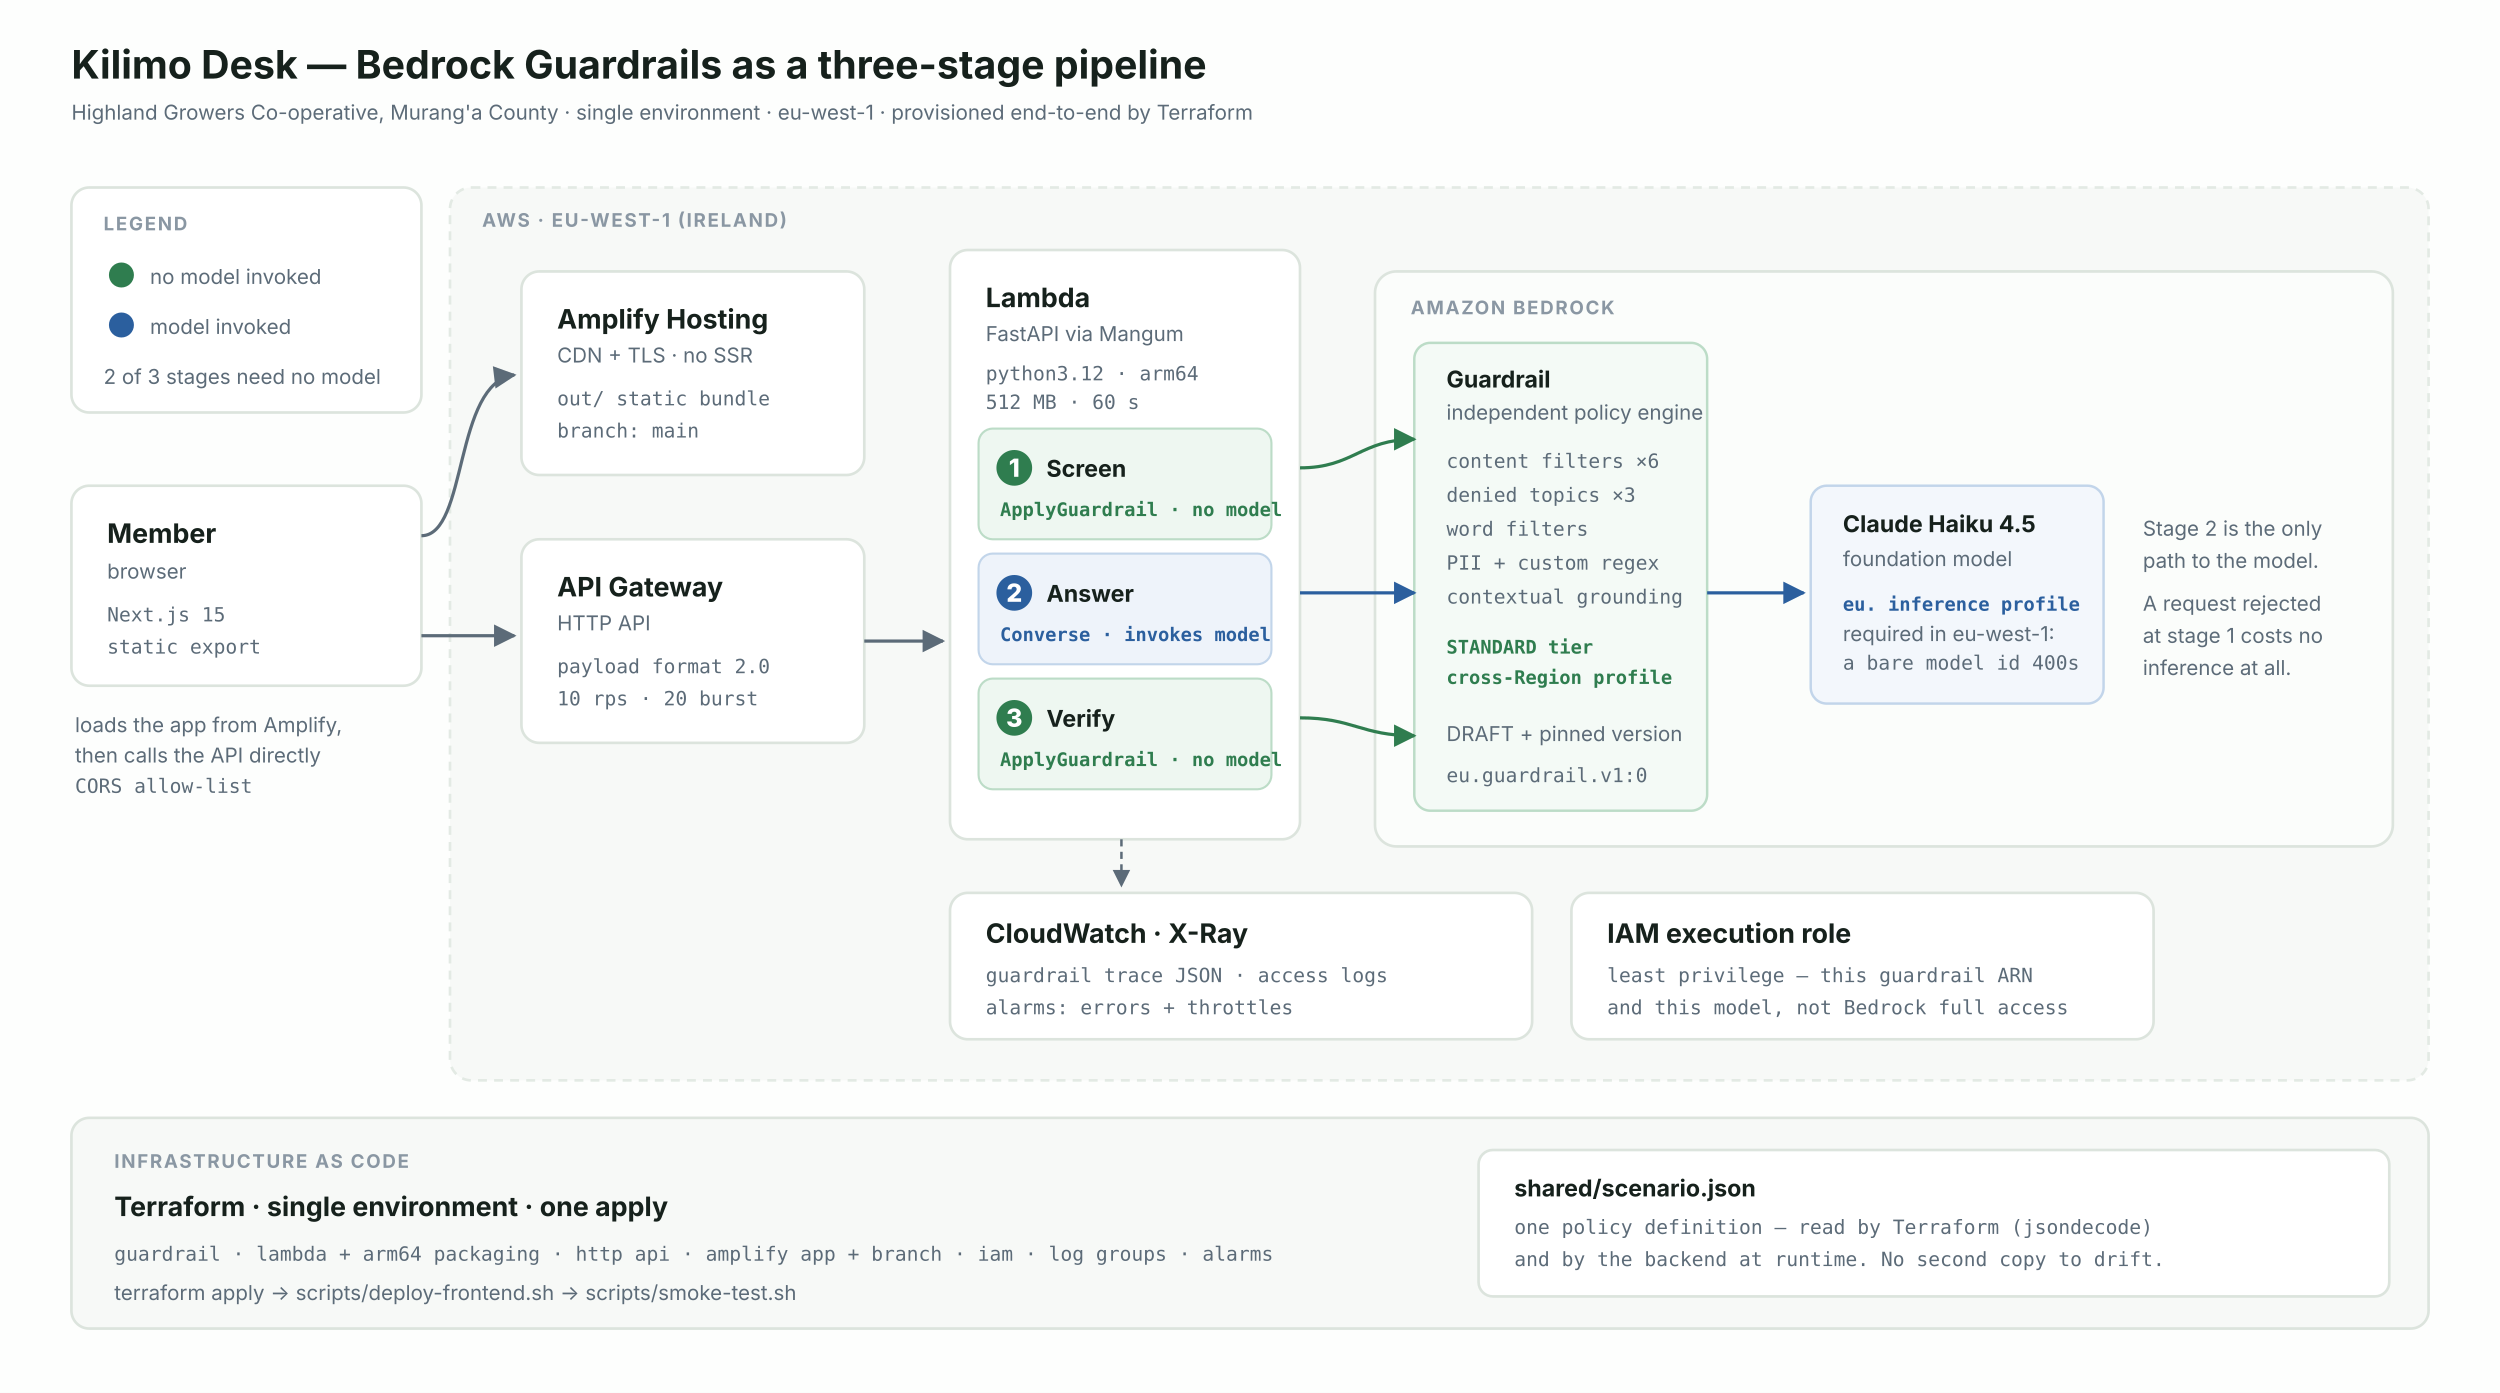
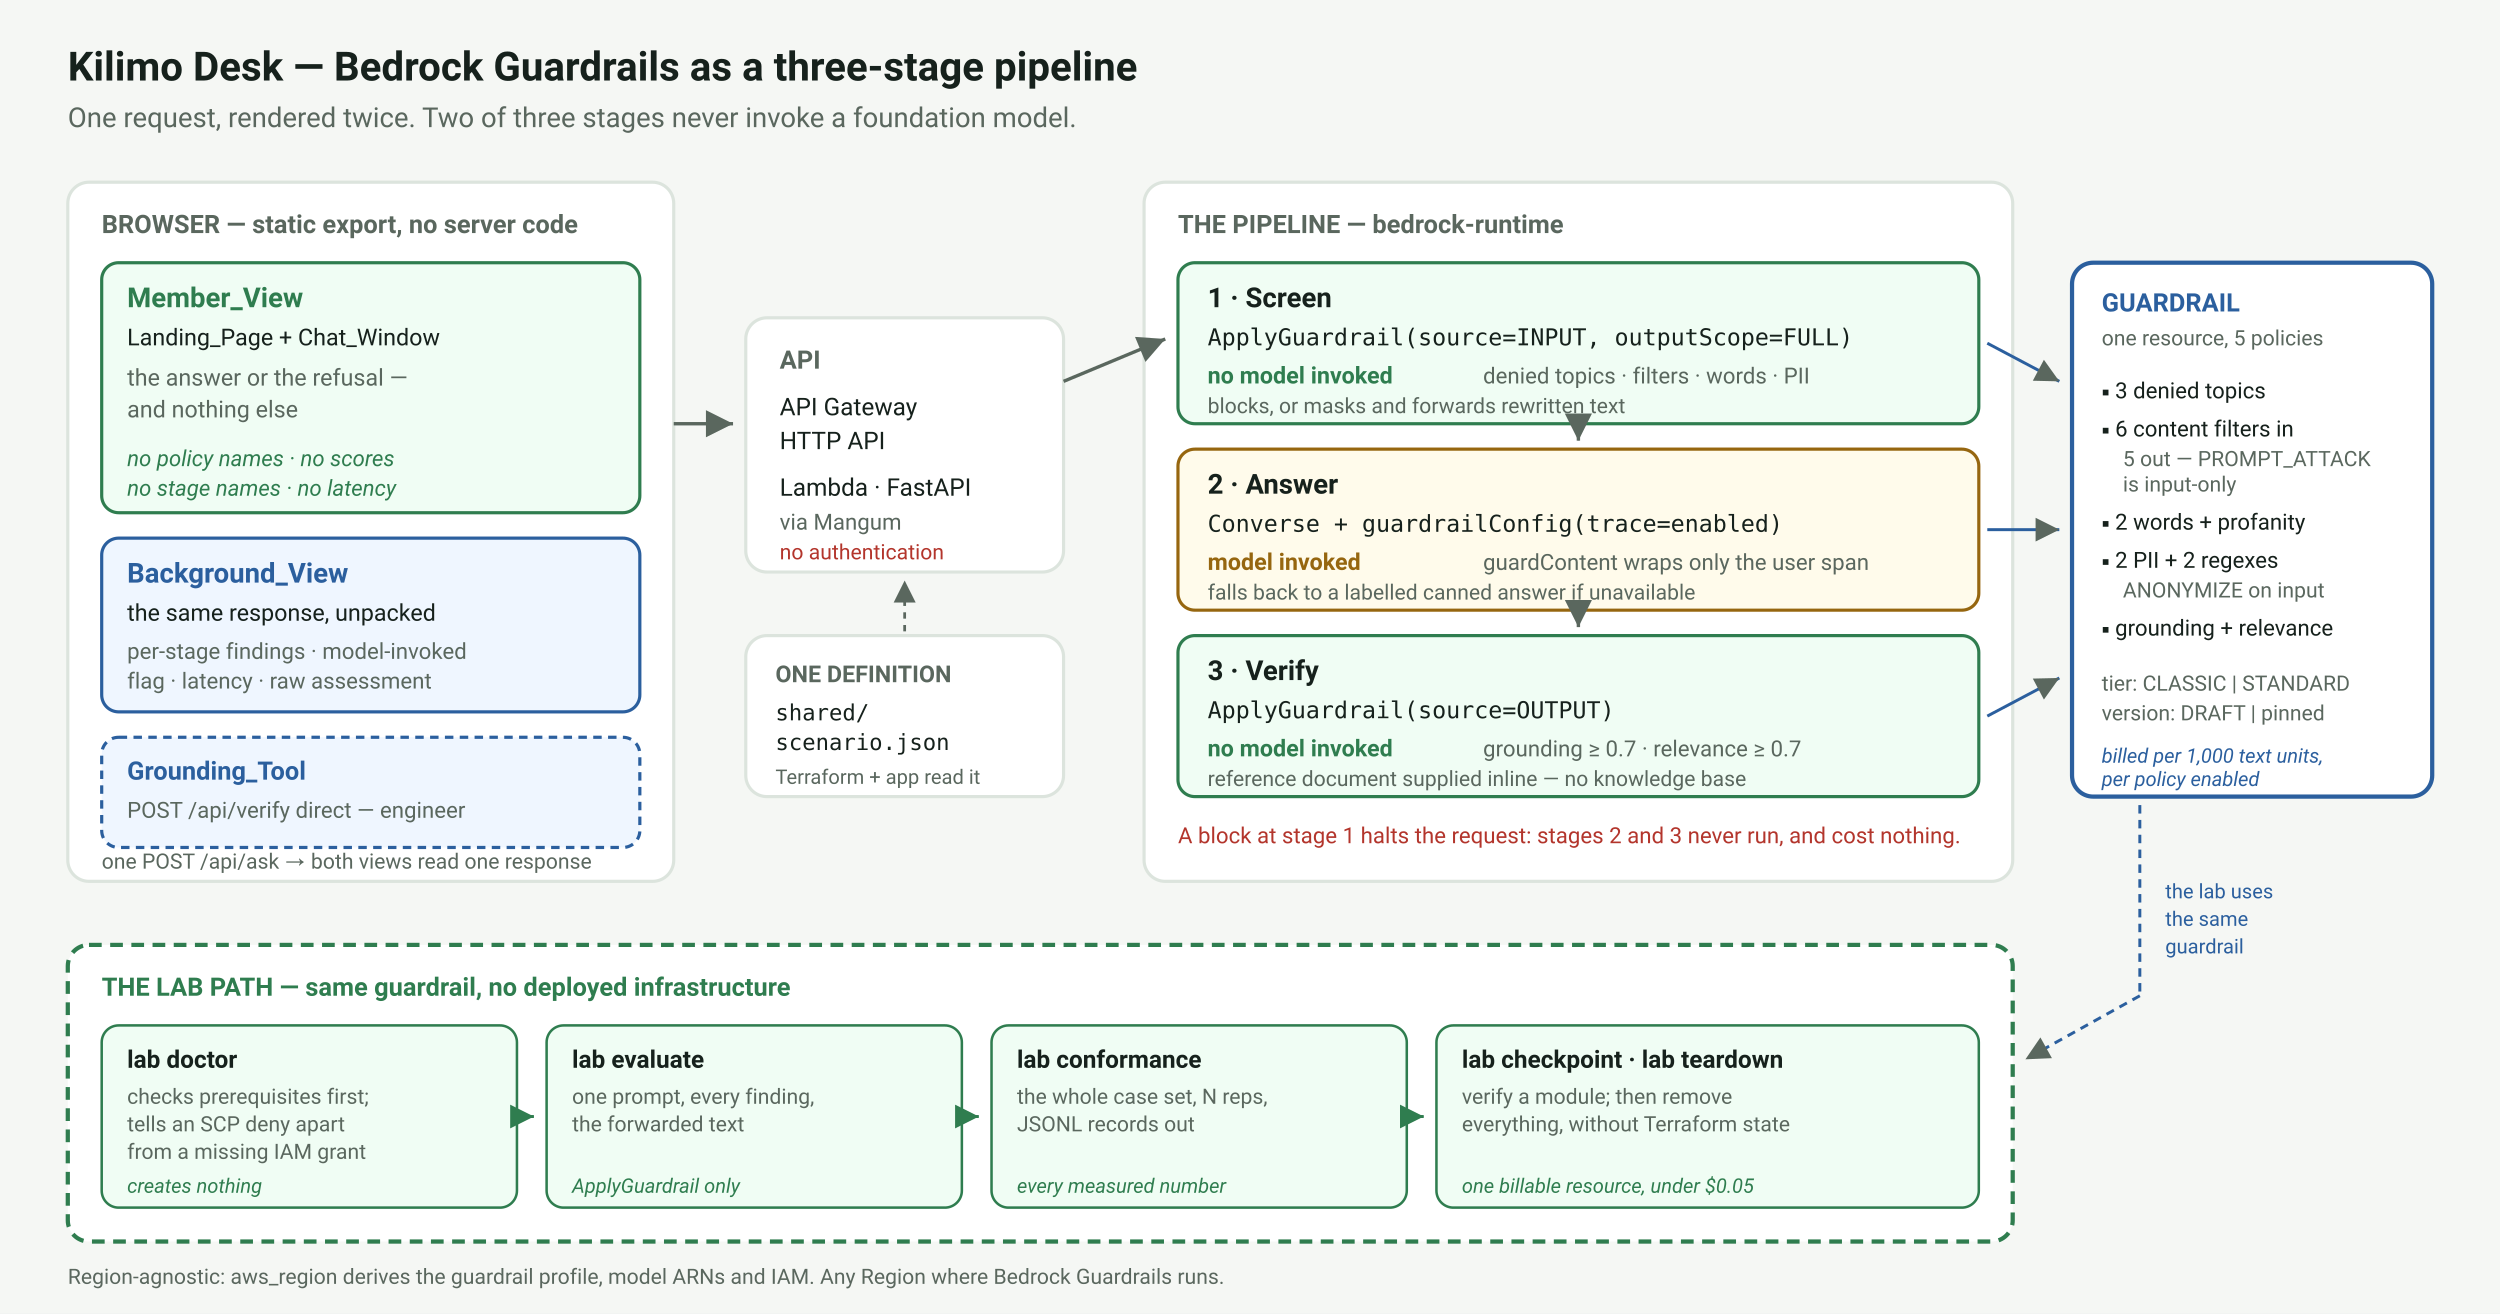
- <svg xmlns="http://www.w3.org/2000/svg" viewBox="0 0 1400 780" width="1400" height="780" font-family="Inter, Segoe UI, Helvetica, Arial, sans-serif">
+ <svg xmlns="http://www.w3.org/2000/svg" viewBox="0 0 1180 620" font-family="ui-sans-serif,-apple-system,Segoe UI,Roboto,Helvetica,Arial,sans-serif">
  <defs>
-     <marker id="ar" viewBox="0 0 10 10" refX="9" refY="5" markerWidth="7" markerHeight="7" orient="auto-start-reverse">
-       <path d="M0 0 L10 5 L0 10 z" fill="#5c6b78" />
+     <marker id="a" markerWidth="9" markerHeight="9" refX="8" refY="4.5" orient="auto">
+       <path d="M0 0.5 L8 4.5 L0 8.5 z" fill="#5a675e" />
    </marker>
-     <marker id="ag" viewBox="0 0 10 10" refX="9" refY="5" markerWidth="7" markerHeight="7" orient="auto-start-reverse">
-       <path d="M0 0 L10 5 L0 10 z" fill="#2f7d4f" />
+     <marker id="ag" markerWidth="9" markerHeight="9" refX="8" refY="4.5" orient="auto">
+       <path d="M0 0.5 L8 4.5 L0 8.5 z" fill="#2f7d4f" />
    </marker>
-     <marker id="ab" viewBox="0 0 10 10" refX="9" refY="5" markerWidth="7" markerHeight="7" orient="auto-start-reverse">
-       <path d="M0 0 L10 5 L0 10 z" fill="#2b5f9e" />
+     <marker id="ar" markerWidth="9" markerHeight="9" refX="8" refY="4.5" orient="auto">
+       <path d="M0 0.5 L8 4.5 L0 8.5 z" fill="#b3352c" />
    </marker>
-     <style>
-       .t   { font-size:15px; font-weight:650; fill:#16211c }
-       .t2  { font-size:13px; font-weight:700; fill:#16211c }
-       .s   { font-size:11.5px; fill:#5c6b78 }
-       .m   { font-size:11px; font-family:ui-monospace,SFMono-Regular,Menlo,monospace; fill:#5c6b78 }
-       .mg  { font-size:10.5px; font-family:ui-monospace,SFMono-Regular,Menlo,monospace; fill:#2f7d4f; font-weight:600 }
-       .mb  { font-size:10.5px; font-family:ui-monospace,SFMono-Regular,Menlo,monospace; fill:#2b5f9e; font-weight:600 }
-       .hdr { font-size:10.5px; font-weight:700; letter-spacing:.09em; fill:#8a97a3 }
-       .num { font-size:14px; font-weight:800; fill:#fff }
-       .box { fill:#fff; stroke:#dce4dd; stroke-width:1.5 }
-     </style>
  </defs>
-   <rect width="1400" height="780" fill="#fdfefd" />
-   <text x="40" y="44" style="font-size:22px;font-weight:700;fill:#16211c">Kilimo Desk — Bedrock Guardrails as a three-stage pipeline</text>
-   <text x="40" y="67" class="s">Highland Growers Co-operative, Murang'a County · single environment · eu-west-1 · provisioned end-to-end by Terraform</text>
-   <rect x="40" y="105" width="196" height="126" rx="10" class="box" />
-   <text x="58" y="129" class="hdr">LEGEND</text>
-   <circle cx="68" cy="154" r="7" fill="#2f7d4f" />
-   <text x="84" y="159" class="s">no model invoked</text>
-   <circle cx="68" cy="182" r="7" fill="#2b5f9e" />
-   <text x="84" y="187" class="s">model invoked</text>
-   <text x="58" y="215" class="s">2 of 3 stages need no model</text>
-   <rect x="252" y="105" width="1108" height="500" rx="12" fill="#f7f9f7" stroke="#e3eae4" stroke-width="1.5" stroke-dasharray="5 4" />
-   <text x="270" y="127" class="hdr">AWS · EU-WEST-1 (IRELAND)</text>
-   <rect x="40" y="272" width="196" height="112" rx="10" class="box" />
-   <text x="60" y="304" class="t">Member</text>
-   <text x="60" y="324" class="s">browser</text>
-   <text x="60" y="348" class="m">Next.js 15</text>
-   <text x="60" y="366" class="m">static export</text>
-   <path d="M236 300 C 262 300, 254 214, 288 210" stroke="#5c6b78" stroke-width="1.8" fill="none" marker-end="url(#ar)" />
-   <path d="M236 356 H 288" stroke="#5c6b78" stroke-width="1.8" fill="none" marker-end="url(#ar)" />
-   <text x="42" y="410" class="s">loads the app from Amplify,</text>
-   <text x="42" y="427" class="s">then calls the API directly</text>
-   <text x="42" y="444" class="m">CORS allow-list</text>
-   <rect x="292" y="152" width="192" height="114" rx="10" class="box" />
-   <text x="312" y="184" class="t">Amplify Hosting</text>
-   <text x="312" y="203" class="s">CDN + TLS · no SSR</text>
-   <text x="312" y="227" class="m">out/ static bundle</text>
-   <text x="312" y="245" class="m">branch: main</text>
-   <rect x="292" y="302" width="192" height="114" rx="10" class="box" />
-   <text x="312" y="334" class="t">API Gateway</text>
-   <text x="312" y="353" class="s">HTTP API</text>
-   <text x="312" y="377" class="m">payload format 2.0</text>
-   <text x="312" y="395" class="m">10 rps · 20 burst</text>
-   <path d="M484 359 H 528" stroke="#5c6b78" stroke-width="1.8" fill="none" marker-end="url(#ar)" />
-   <rect x="532" y="140" width="196" height="330" rx="10" class="box" />
-   <text x="552" y="172" class="t">Lambda</text>
-   <text x="552" y="191" class="s">FastAPI via Mangum</text>
-   <text x="552" y="213" class="m">python3.12 · arm64</text>
-   <text x="552" y="229" class="m">512 MB · 60 s</text>
-   <rect x="548" y="240" width="164" height="62" rx="8" fill="#eef7f1" stroke="#bcdcc7" stroke-width="1.2" />
-   <circle cx="568" cy="262" r="10" fill="#2f7d4f" />
-   <text x="568" y="267" class="num" text-anchor="middle">1</text>
-   <text x="586" y="267" class="t2" fill="#2f7d4f">Screen</text>
-   <text x="560" y="289" class="mg">ApplyGuardrail · no model</text>
-   <rect x="548" y="310" width="164" height="62" rx="8" fill="#eef3fa" stroke="#c2d5ea" stroke-width="1.2" />
-   <circle cx="568" cy="332" r="10" fill="#2b5f9e" />
-   <text x="568" y="337" class="num" text-anchor="middle">2</text>
-   <text x="586" y="337" class="t2" fill="#2b5f9e">Answer</text>
-   <text x="560" y="359" class="mb">Converse · invokes model</text>
-   <rect x="548" y="380" width="164" height="62" rx="8" fill="#eef7f1" stroke="#bcdcc7" stroke-width="1.2" />
-   <circle cx="568" cy="402" r="10" fill="#2f7d4f" />
-   <text x="568" y="407" class="num" text-anchor="middle">3</text>
-   <text x="586" y="407" class="t2" fill="#2f7d4f">Verify</text>
-   <text x="560" y="429" class="mg">ApplyGuardrail · no model</text>
-   <rect x="770" y="152" width="570" height="322" rx="12" fill="#fbfdfb" stroke="#dce4dd" stroke-width="1.5" />
-   <text x="790" y="176" class="hdr">AMAZON BEDROCK</text>
-   <rect x="792" y="192" width="164" height="262" rx="9" fill="#f4faf6" stroke="#bcdcc7" stroke-width="1.4" />
-   <text x="810" y="217" class="t2" fill="#2f7d4f">Guardrail</text>
-   <text x="810" y="235" class="s">independent policy engine</text>
-   <text x="810" y="262" class="m">content filters ×6</text>
-   <text x="810" y="281" class="m">denied topics ×3</text>
-   <text x="810" y="300" class="m">word filters</text>
-   <text x="810" y="319" class="m">PII + custom regex</text>
-   <text x="810" y="338" class="m">contextual grounding</text>
-   <text x="810" y="366" class="mg">STANDARD tier</text>
-   <text x="810" y="383" class="mg">cross-Region profile</text>
-   <text x="810" y="415" class="s">DRAFT + pinned version</text>
-   <text x="810" y="438" class="m">eu.guardrail.v1:0</text>
-   <path d="M728 262 C 758 262, 762 246, 792 246" stroke="#2f7d4f" stroke-width="1.8" fill="none" marker-end="url(#ag)" />
-   <path d="M728 332 H 792" stroke="#2b5f9e" stroke-width="1.8" fill="none" marker-end="url(#ab)" />
-   <path d="M728 402 C 758 402, 762 412, 792 412" stroke="#2f7d4f" stroke-width="1.8" fill="none" marker-end="url(#ag)" />
-   <path d="M956 332 H 1010" stroke="#2b5f9e" stroke-width="1.8" fill="none" marker-end="url(#ab)" />
-   <rect x="1014" y="272" width="164" height="122" rx="9" fill="#f3f7fc" stroke="#c2d5ea" stroke-width="1.4" />
-   <text x="1032" y="298" class="t2" fill="#2b5f9e">Claude Haiku 4.5</text>
-   <text x="1032" y="317" class="s">foundation model</text>
-   <text x="1032" y="342" class="mb">eu. inference profile</text>
-   <text x="1032" y="359" class="s">required in eu-west-1:</text>
-   <text x="1032" y="375" class="m">a bare model id 400s</text>
-   <text x="1200" y="300" class="s">Stage 2 is the only</text>
-   <text x="1200" y="318" class="s">path to the model.</text>
-   <text x="1200" y="342" class="s">A request rejected</text>
-   <text x="1200" y="360" class="s">at stage 1 costs no</text>
-   <text x="1200" y="378" class="s">inference at all.</text>
-   <rect x="532" y="500" width="326" height="82" rx="10" class="box" />
-   <text x="552" y="528" class="t">CloudWatch · X-Ray</text>
-   <text x="552" y="550" class="m">guardrail trace JSON · access logs</text>
-   <text x="552" y="568" class="m">alarms: errors + throttles</text>
-   <path d="M628 470 V 496" stroke="#5c6b78" stroke-width="1.4" fill="none" stroke-dasharray="4 3" marker-end="url(#ar)" />
-   <rect x="880" y="500" width="326" height="82" rx="10" class="box" />
-   <text x="900" y="528" class="t">IAM execution role</text>
-   <text x="900" y="550" class="m">least privilege — this guardrail ARN</text>
-   <text x="900" y="568" class="m">and this model, not Bedrock full access</text>
-   <rect x="40" y="626" width="1320" height="118" rx="10" fill="#f7f9f7" stroke="#dce4dd" stroke-width="1.5" />
-   <text x="64" y="654" class="hdr">INFRASTRUCTURE AS CODE</text>
-   <text x="64" y="681" class="t">Terraform · single environment · one apply</text>
-   <text x="64" y="706" class="m">guardrail · lambda + arm64 packaging · http api · amplify app + branch · iam · log groups · alarms</text>
-   <text x="64" y="728" class="s">terraform apply → scripts/deploy-frontend.sh → scripts/smoke-test.sh</text>
-   <rect x="828" y="644" width="510" height="82" rx="8" class="box" />
-   <text x="848" y="670" class="t2">shared/scenario.json</text>
-   <text x="848" y="691" class="m">one policy definition — read by Terraform (jsondecode)</text>
-   <text x="848" y="709" class="m">and by the backend at runtime. No second copy to drift.</text>
+   <rect width="1180" height="620" fill="#f5f7f4" />
+   <text x="32" y="38" font-size="19" font-weight="700" fill="#16211c">Kilimo Desk — Bedrock Guardrails as a three-stage pipeline</text>
+   <text x="32" y="60" font-size="13" fill="#5a675e">One request, rendered twice. Two of three stages never invoke a foundation model.</text>
+   <rect x="32" y="86" width="286" height="330" rx="10" fill="#fff" stroke="#dce4dd" stroke-width="1.5" />
+   <text x="48" y="110" font-size="12" font-weight="700" fill="#5a675e">BROWSER — static export, no server code</text>
+   <rect x="48" y="124" width="254" height="118" rx="8" fill="#f0fdf4" stroke="#2f7d4f" stroke-width="1.5" />
+   <text x="60" y="145" font-size="13" font-weight="700" fill="#2f7d4f">Member_View</text>
+   <text x="60" y="163" font-size="11" fill="#16211c">Landing_Page + Chat_Window</text>
+   <text x="60" y="182" font-size="11" fill="#5a675e">the answer or the refusal —</text>
+   <text x="60" y="197" font-size="11" fill="#5a675e">and nothing else</text>
+   <text x="60" y="220" font-size="10.5" font-style="italic" fill="#2f7d4f">no policy names · no scores</text>
+   <text x="60" y="234" font-size="10.5" font-style="italic" fill="#2f7d4f">no stage names · no latency</text>
+   <rect x="48" y="254" width="254" height="82" rx="8" fill="#eff6ff" stroke="#2b5f9e" stroke-width="1.5" />
+   <text x="60" y="275" font-size="13" font-weight="700" fill="#2b5f9e">Background_View</text>
+   <text x="60" y="293" font-size="11" fill="#16211c">the same response, unpacked</text>
+   <text x="60" y="311" font-size="10.5" fill="#5a675e">per-stage findings · model-invoked</text>
+   <text x="60" y="325" font-size="10.5" fill="#5a675e">flag · latency · raw assessment</text>
+   <rect x="48" y="348" width="254" height="52" rx="8" fill="#eff6ff" stroke="#2b5f9e" stroke-width="1.5" stroke-dasharray="4 3" />
+   <text x="60" y="368" font-size="12" font-weight="700" fill="#2b5f9e">Grounding_Tool</text>
+   <text x="60" y="386" font-size="10.5" fill="#5a675e">POST /api/verify direct — engineer</text>
+   <text x="48" y="410" font-size="10" fill="#5a675e">one POST /api/ask → both views read one response</text>
+   <rect x="352" y="150" width="150" height="120" rx="10" fill="#fff" stroke="#dce4dd" stroke-width="1.5" />
+   <text x="368" y="174" font-size="12" font-weight="700" fill="#5a675e">API</text>
+   <text x="368" y="196" font-size="11.5" fill="#16211c">API Gateway</text>
+   <text x="368" y="212" font-size="11.5" fill="#16211c">HTTP API</text>
+   <text x="368" y="234" font-size="11.5" fill="#16211c">Lambda · FastAPI</text>
+   <text x="368" y="250" font-size="10.5" fill="#5a675e">via Mangum</text>
+   <text x="368" y="264" font-size="10" fill="#b3352c">no authentication</text>
+   <line x1="318" y1="200" x2="346" y2="200" stroke="#5a675e" stroke-width="1.6" marker-end="url(#a)" />
+   <rect x="540" y="86" width="410" height="330" rx="10" fill="#fff" stroke="#dce4dd" stroke-width="1.5" />
+   <text x="556" y="110" font-size="12" font-weight="700" fill="#5a675e">THE PIPELINE — bedrock-runtime</text>
+   <rect x="556" y="124" width="378" height="76" rx="8" fill="#f0fdf4" stroke="#2f7d4f" stroke-width="1.5" />
+   <text x="570" y="145" font-size="13" font-weight="700" fill="#16211c">1 · Screen</text>
+   <text x="570" y="163" font-size="11" font-family="ui-monospace,Menlo,monospace" fill="#16211c">ApplyGuardrail(source=INPUT, outputScope=FULL)</text>
+   <text x="570" y="181" font-size="11" font-weight="700" fill="#2f7d4f">no model invoked</text>
+   <text x="700" y="181" font-size="10.5" fill="#5a675e">denied topics · filters · words · PII</text>
+   <text x="570" y="195" font-size="10" fill="#5a675e">blocks, or masks and forwards rewritten text</text>
+   <rect x="556" y="212" width="378" height="76" rx="8" fill="#fffbeb" stroke="#96660f" stroke-width="1.5" />
+   <text x="570" y="233" font-size="13" font-weight="700" fill="#16211c">2 · Answer</text>
+   <text x="570" y="251" font-size="11" font-family="ui-monospace,Menlo,monospace" fill="#16211c">Converse + guardrailConfig(trace=enabled)</text>
+   <text x="570" y="269" font-size="11" font-weight="700" fill="#96660f">model invoked</text>
+   <text x="700" y="269" font-size="10.5" fill="#5a675e">guardContent wraps only the user span</text>
+   <text x="570" y="283" font-size="10" fill="#5a675e">falls back to a labelled canned answer if unavailable</text>
+   <rect x="556" y="300" width="378" height="76" rx="8" fill="#f0fdf4" stroke="#2f7d4f" stroke-width="1.5" />
+   <text x="570" y="321" font-size="13" font-weight="700" fill="#16211c">3 · Verify</text>
+   <text x="570" y="339" font-size="11" font-family="ui-monospace,Menlo,monospace" fill="#16211c">ApplyGuardrail(source=OUTPUT)</text>
+   <text x="570" y="357" font-size="11" font-weight="700" fill="#2f7d4f">no model invoked</text>
+   <text x="700" y="357" font-size="10.5" fill="#5a675e">grounding ≥ 0.7 · relevance ≥ 0.7</text>
+   <text x="570" y="371" font-size="10" fill="#5a675e">reference document supplied inline — no knowledge base</text>
+   <text x="556" y="398" font-size="10.5" fill="#b3352c">A block at stage 1 halts the request: stages 2 and 3 never run, and cost nothing.</text>
+   <line x1="502" y1="180" x2="550" y2="160" stroke="#5a675e" stroke-width="1.6" marker-end="url(#a)" />
+   <line x1="745" y1="200" x2="745" y2="208" stroke="#5a675e" stroke-width="1.6" marker-end="url(#a)" />
+   <line x1="745" y1="288" x2="745" y2="296" stroke="#5a675e" stroke-width="1.6" marker-end="url(#a)" />
+   <rect x="978" y="124" width="170" height="252" rx="10" fill="#fff" stroke="#2b5f9e" stroke-width="2" />
+   <text x="992" y="147" font-size="12" font-weight="700" fill="#2b5f9e">GUARDRAIL</text>
+   <text x="992" y="163" font-size="10" fill="#5a675e">one resource, 5 policies</text>
+   <text x="992" y="188" font-size="10.5" fill="#16211c">▪ 3 denied topics</text>
+   <text x="992" y="206" font-size="10.5" fill="#16211c">▪ 6 content filters in</text>
+   <text x="1002" y="220" font-size="10" fill="#5a675e">5 out — PROMPT_ATTACK</text>
+   <text x="1002" y="232" font-size="10" fill="#5a675e">is input-only</text>
+   <text x="992" y="250" font-size="10.5" fill="#16211c">▪ 2 words + profanity</text>
+   <text x="992" y="268" font-size="10.5" fill="#16211c">▪ 2 PII + 2 regexes</text>
+   <text x="1002" y="282" font-size="10" fill="#5a675e">ANONYMIZE on input</text>
+   <text x="992" y="300" font-size="10.5" fill="#16211c">▪ grounding + relevance</text>
+   <text x="992" y="326" font-size="10" fill="#5a675e">tier: CLASSIC | STANDARD</text>
+   <text x="992" y="340" font-size="10" fill="#5a675e">version: DRAFT | pinned</text>
+   <text x="992" y="360" font-size="9.5" font-style="italic" fill="#2b5f9e">billed per 1,000 text units,</text>
+   <text x="992" y="371" font-size="9.5" font-style="italic" fill="#2b5f9e">per policy enabled</text>
+   <line x1="938" y1="162" x2="972" y2="180" stroke="#2b5f9e" stroke-width="1.4" marker-end="url(#a)" />
+   <line x1="938" y1="250" x2="972" y2="250" stroke="#2b5f9e" stroke-width="1.4" marker-end="url(#a)" />
+   <line x1="938" y1="338" x2="972" y2="320" stroke="#2b5f9e" stroke-width="1.4" marker-end="url(#a)" />
+   <rect x="352" y="300" width="150" height="76" rx="10" fill="#fff" stroke="#dce4dd" stroke-width="1.5" />
+   <text x="366" y="322" font-size="11" font-weight="700" fill="#5a675e">ONE DEFINITION</text>
+   <text x="366" y="340" font-size="10.5" font-family="ui-monospace,Menlo,monospace" fill="#16211c">shared/</text>
+   <text x="366" y="354" font-size="10.5" font-family="ui-monospace,Menlo,monospace" fill="#16211c">scenario.json</text>
+   <text x="366" y="370" font-size="9.5" fill="#5a675e">Terraform + app read it</text>
+   <line x1="427" y1="298" x2="427" y2="274" stroke="#5a675e" stroke-width="1.3" stroke-dasharray="3 3" marker-end="url(#a)" />
+   <line x1="502" y1="330" x2="1060" y2="330" stroke="#dce4dd" stroke-width="0" />
+   <rect x="32" y="446" width="918" height="140" rx="10" fill="#fff" stroke="#2f7d4f" stroke-width="2" stroke-dasharray="6 4" />
+   <text x="48" y="470" font-size="12" font-weight="700" fill="#2f7d4f">THE LAB PATH — same guardrail, no deployed infrastructure</text>
+   <rect x="48" y="484" width="196" height="86" rx="8" fill="#f0fdf4" stroke="#2f7d4f" stroke-width="1.2" />
+   <text x="60" y="504" font-size="11.5" font-weight="700" fill="#16211c">lab doctor</text>
+   <text x="60" y="521" font-size="10" fill="#5a675e">checks prerequisites first;</text>
+   <text x="60" y="534" font-size="10" fill="#5a675e">tells an SCP deny apart</text>
+   <text x="60" y="547" font-size="10" fill="#5a675e">from a missing IAM grant</text>
+   <text x="60" y="563" font-size="9.5" font-style="italic" fill="#2f7d4f">creates nothing</text>
+   <rect x="258" y="484" width="196" height="86" rx="8" fill="#f0fdf4" stroke="#2f7d4f" stroke-width="1.2" />
+   <text x="270" y="504" font-size="11.5" font-weight="700" fill="#16211c">lab evaluate</text>
+   <text x="270" y="521" font-size="10" fill="#5a675e">one prompt, every finding,</text>
+   <text x="270" y="534" font-size="10" fill="#5a675e">the forwarded text</text>
+   <text x="270" y="563" font-size="9.5" font-style="italic" fill="#2f7d4f">ApplyGuardrail only</text>
+   <rect x="468" y="484" width="196" height="86" rx="8" fill="#f0fdf4" stroke="#2f7d4f" stroke-width="1.2" />
+   <text x="480" y="504" font-size="11.5" font-weight="700" fill="#16211c">lab conformance</text>
+   <text x="480" y="521" font-size="10" fill="#5a675e">the whole case set, N reps,</text>
+   <text x="480" y="534" font-size="10" fill="#5a675e">JSONL records out</text>
+   <text x="480" y="563" font-size="9.5" font-style="italic" fill="#2f7d4f">every measured number</text>
+   <rect x="678" y="484" width="256" height="86" rx="8" fill="#f0fdf4" stroke="#2f7d4f" stroke-width="1.2" />
+   <text x="690" y="504" font-size="11.5" font-weight="700" fill="#16211c">lab checkpoint · lab teardown</text>
+   <text x="690" y="521" font-size="10" fill="#5a675e">verify a module; then remove</text>
+   <text x="690" y="534" font-size="10" fill="#5a675e">everything, without Terraform state</text>
+   <text x="690" y="563" font-size="9.5" font-style="italic" fill="#2f7d4f">one billable resource, under $0.05</text>
+   <line x1="244" y1="527" x2="252" y2="527" stroke="#2f7d4f" stroke-width="1.4" marker-end="url(#ag)" />
+   <line x1="454" y1="527" x2="462" y2="527" stroke="#2f7d4f" stroke-width="1.4" marker-end="url(#ag)" />
+   <line x1="664" y1="527" x2="672" y2="527" stroke="#2f7d4f" stroke-width="1.4" marker-end="url(#ag)" />
+   <line x1="1010" y1="380" x2="1010" y2="470" stroke="#2b5f9e" stroke-width="1.4" stroke-dasharray="4 3" />
+   <line x1="1010" y1="470" x2="956" y2="500" stroke="#2b5f9e" stroke-width="1.4" stroke-dasharray="4 3" marker-end="url(#a)" />
+   <text x="1022" y="424" font-size="9.5" fill="#2b5f9e">the lab uses</text>
+   <text x="1022" y="437" font-size="9.5" fill="#2b5f9e">the same</text>
+   <text x="1022" y="450" font-size="9.5" fill="#2b5f9e">guardrail</text>
+   <text x="32" y="606" font-size="10" fill="#5a675e">Region-agnostic: aws_region derives the guardrail profile, model ARNs and IAM. Any Region where Bedrock Guardrails runs.</text>
</svg>
